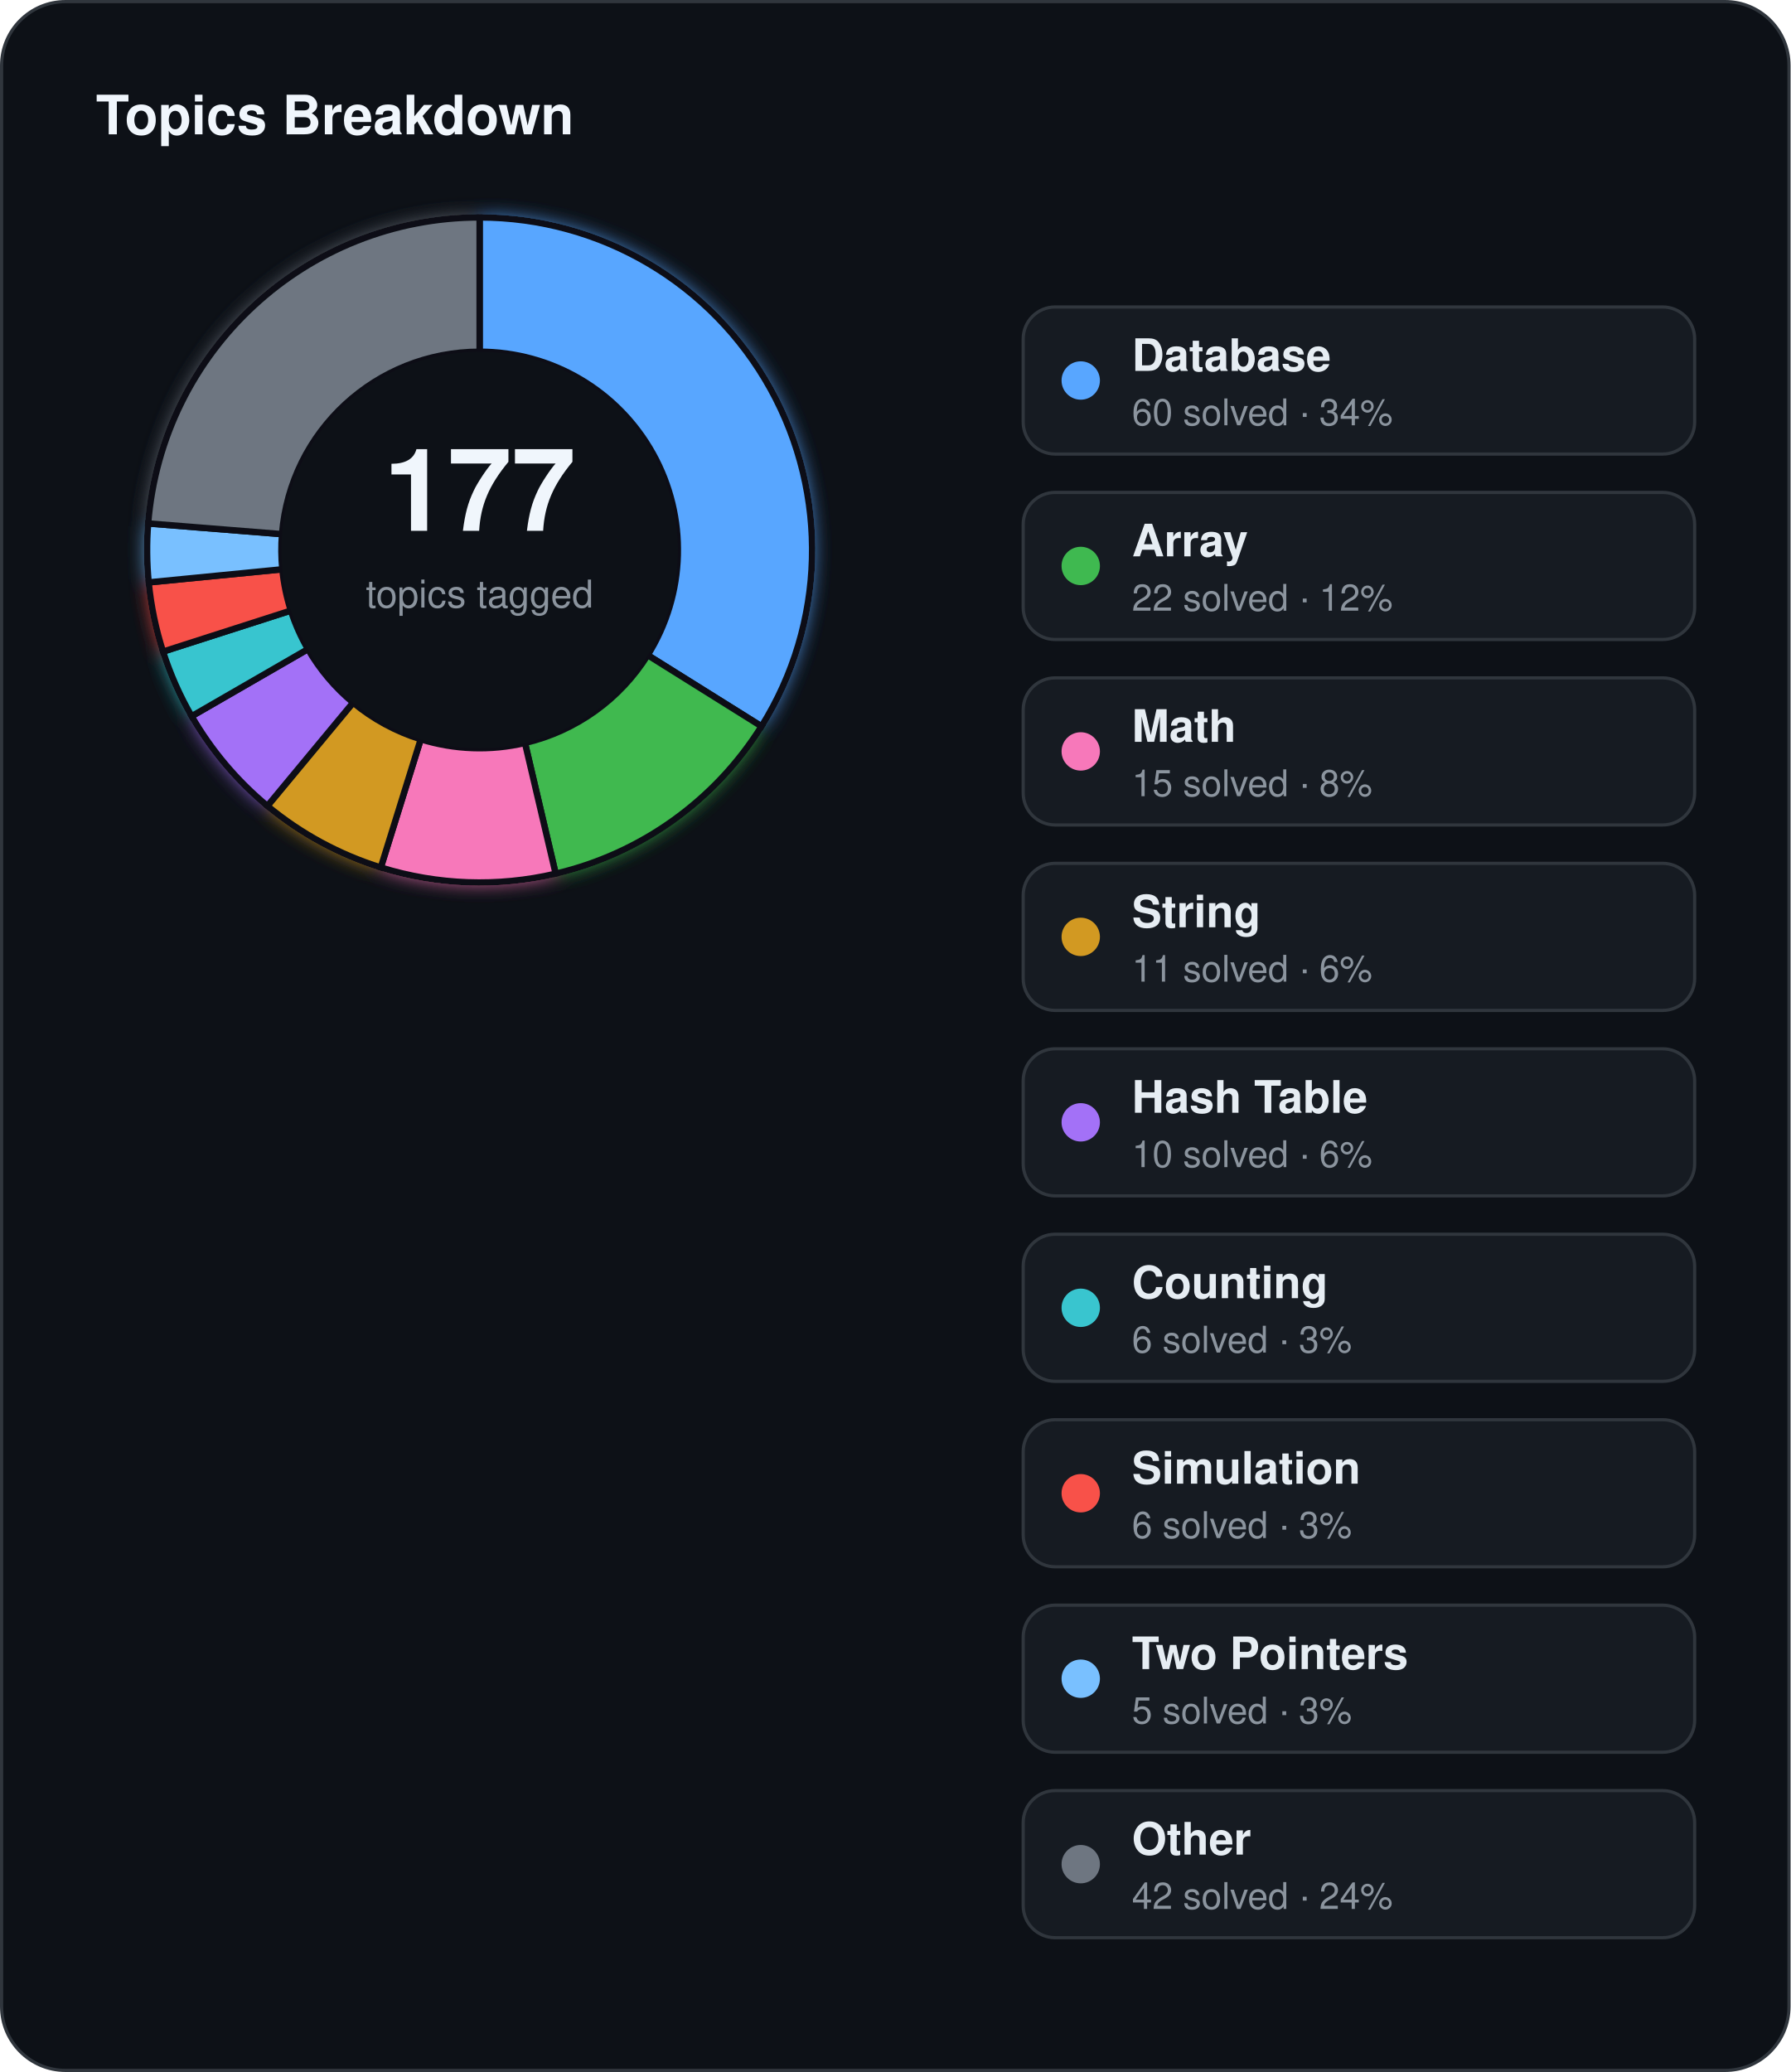
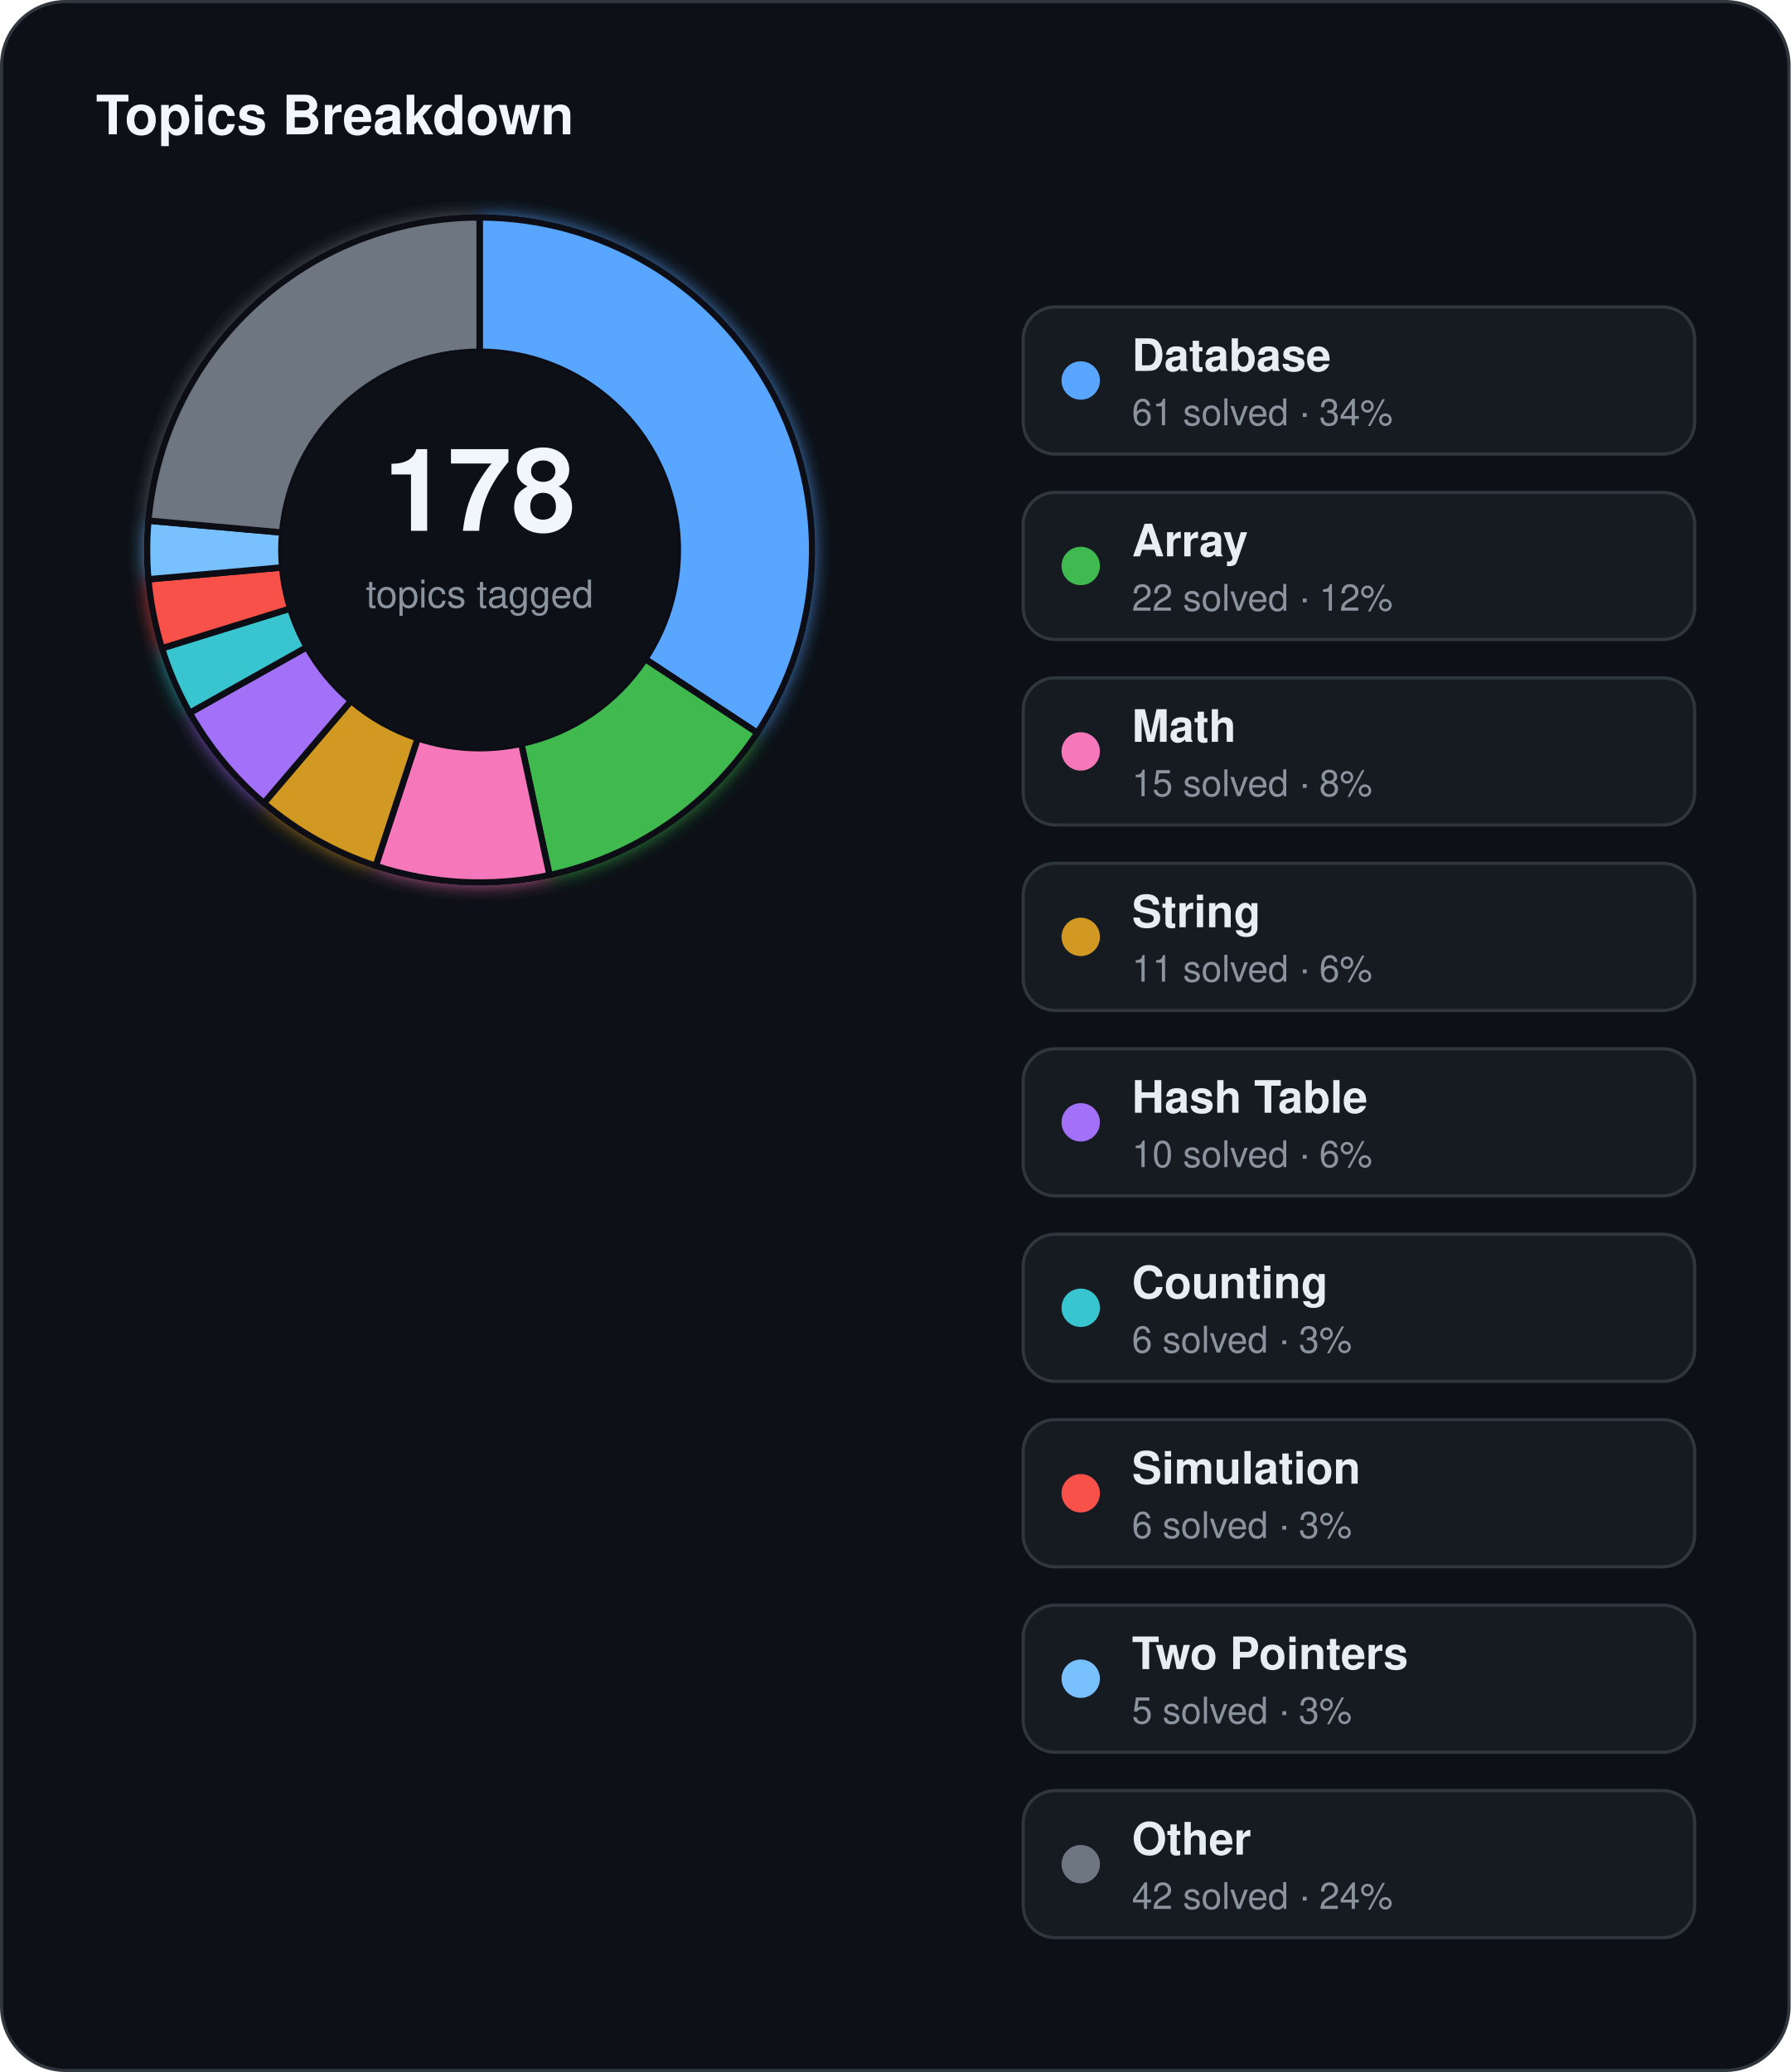
<svg xmlns="http://www.w3.org/2000/svg" width="560" height="648" viewBox="0 0 560 648">
  <defs>
    <filter id="topics-glow" x="-60%" y="-60%" width="220%" height="220%">
      <feGaussianBlur stdDeviation="3" result="blur" />
      <feMerge>
        <feMergeNode in="blur" />
        <feMergeNode in="SourceGraphic" />
      </feMerge>
    </filter>
  </defs>
  <rect x="0.5" y="0.5" width="559" height="647" rx="20" fill="#0d1117" stroke="#30363d" stroke-width="1" />
  <text x="30" y="42" fill="#f0f6fc" font-family="Segoe UI, Helvetica, Arial, sans-serif" font-size="17" font-weight="700">Topics Breakdown</text>
  <g filter="url(#topics-glow)">
-     <path d="M 150.00,68.00 A 104,104 0 0 1 238.16,227.16 L 202.56,204.89 A 62,62 0 0 0 150.00,110.00 Z" fill="#58a6ff" stroke="#0d1117" stroke-width="2" />
-     <path d="M 238.16,227.16 A 104,104 0 0 1 173.78,273.24 L 164.18,232.36 A 62,62 0 0 0 202.56,204.89 Z" fill="#3fb950" stroke="#0d1117" stroke-width="2" />
-     <path d="M 173.78,273.24 A 104,104 0 0 1 119.09,271.30 L 131.58,231.20 A 62,62 0 0 0 164.18,232.36 Z" fill="#f778ba" stroke="#0d1117" stroke-width="2" />
-     <path d="M 119.09,271.30 A 104,104 0 0 1 83.62,252.06 L 110.43,219.73 A 62,62 0 0 0 131.58,231.20 Z" fill="#d29922" stroke="#0d1117" stroke-width="2" />
-     <path d="M 83.62,252.06 A 104,104 0 0 1 59.93,224.00 L 96.31,203.00 A 62,62 0 0 0 110.43,219.73 Z" fill="#a371f7" stroke="#0d1117" stroke-width="2" />
-     <path d="M 59.93,224.00 A 104,104 0 0 1 50.98,203.79 L 90.97,190.95 A 62,62 0 0 0 96.31,203.00 Z" fill="#39c5cf" stroke="#0d1117" stroke-width="2" />
-     <path d="M 50.98,203.79 A 104,104 0 0 1 46.50,182.14 L 88.30,178.04 A 62,62 0 0 0 90.97,190.95 Z" fill="#f85149" stroke="#0d1117" stroke-width="2" />
-     <path d="M 46.50,182.14 A 104,104 0 0 1 46.33,163.70 L 88.20,167.05 A 62,62 0 0 0 88.30,178.04 Z" fill="#79c0ff" stroke="#0d1117" stroke-width="2" />
-     <path d="M 46.33,163.70 A 104,104 0 0 1 150.00,68.00 L 150.00,110.00 A 62,62 0 0 0 88.20,167.05 Z" fill="#6e7681" stroke="#0d1117" stroke-width="2" />
+     <path d="M 150.00,68.00 A 104,104 0 0 1 236.85,229.21 L 201.78,206.10 A 62,62 0 0 0 150.00,110.00 Z" fill="#58a6ff" stroke="#0d1117" stroke-width="2" />
+     <path d="M 236.85,229.21 A 104,104 0 0 1 171.86,273.68 L 163.03,232.61 A 62,62 0 0 0 201.78,206.10 Z" fill="#3fb950" stroke="#0d1117" stroke-width="2" />
+     <path d="M 171.86,273.68 A 104,104 0 0 1 117.51,270.80 L 130.63,230.90 A 62,62 0 0 0 163.03,232.61 Z" fill="#f778ba" stroke="#0d1117" stroke-width="2" />
+     <path d="M 117.51,270.80 A 104,104 0 0 1 82.53,251.14 L 109.78,219.18 A 62,62 0 0 0 130.63,230.90 Z" fill="#d29922" stroke="#0d1117" stroke-width="2" />
+     <path d="M 82.53,251.14 A 104,104 0 0 1 59.33,222.94 L 95.95,202.37 A 62,62 0 0 0 109.78,219.18 Z" fill="#a371f7" stroke="#0d1117" stroke-width="2" />
+     <path d="M 59.33,222.94 A 104,104 0 0 1 50.65,202.74 L 90.77,190.32 A 62,62 0 0 0 95.95,202.37 Z" fill="#39c5cf" stroke="#0d1117" stroke-width="2" />
+     <path d="M 50.65,202.74 A 104,104 0 0 1 46.40,181.17 L 88.24,177.46 A 62,62 0 0 0 90.77,190.32 Z" fill="#f85149" stroke="#0d1117" stroke-width="2" />
+     <path d="M 46.40,181.17 A 104,104 0 0 1 46.40,162.83 L 88.24,166.54 A 62,62 0 0 0 88.24,177.46 Z" fill="#79c0ff" stroke="#0d1117" stroke-width="2" />
+     <path d="M 46.40,162.83 A 104,104 0 0 1 150.00,68.00 L 150.00,110.00 A 62,62 0 0 0 88.24,166.54 Z" fill="#6e7681" stroke="#0d1117" stroke-width="2" />
  </g>
  <circle cx="150" cy="172" r="62" fill="#0d1117" />
-   <text x="150" y="166" text-anchor="middle" fill="#f0f6fc" font-family="Segoe UI, Helvetica, Arial, sans-serif" font-size="36" font-weight="700">177</text>
+   <text x="150" y="166" text-anchor="middle" fill="#f0f6fc" font-family="Segoe UI, Helvetica, Arial, sans-serif" font-size="36" font-weight="700">178</text>
  <text x="150" y="190" text-anchor="middle" fill="#8b949e" font-family="Segoe UI, Helvetica, Arial, sans-serif" font-size="12">topics tagged</text>
  <rect x="320" y="96" width="210" height="46" rx="10" fill="#161b22" stroke="#30363d" stroke-width="1" />
  <circle cx="338" cy="119" r="6" fill="#58a6ff" />
  <text x="354" y="116" fill="#e6edf3" font-family="Segoe UI, Helvetica, Arial, sans-serif" font-size="14" font-weight="600">Database</text>
-   <text x="354" y="133" fill="#8b949e" font-family="Segoe UI, Helvetica, Arial, sans-serif" font-size="11.5">60 solved · 34%</text>
+   <text x="354" y="133" fill="#8b949e" font-family="Segoe UI, Helvetica, Arial, sans-serif" font-size="11.5">61 solved · 34%</text>
  <rect x="320" y="154" width="210" height="46" rx="10" fill="#161b22" stroke="#30363d" stroke-width="1" />
  <circle cx="338" cy="177" r="6" fill="#3fb950" />
  <text x="354" y="174" fill="#e6edf3" font-family="Segoe UI, Helvetica, Arial, sans-serif" font-size="14" font-weight="600">Array</text>
  <text x="354" y="191" fill="#8b949e" font-family="Segoe UI, Helvetica, Arial, sans-serif" font-size="11.5">22 solved · 12%</text>
  <rect x="320" y="212" width="210" height="46" rx="10" fill="#161b22" stroke="#30363d" stroke-width="1" />
  <circle cx="338" cy="235" r="6" fill="#f778ba" />
  <text x="354" y="232" fill="#e6edf3" font-family="Segoe UI, Helvetica, Arial, sans-serif" font-size="14" font-weight="600">Math</text>
  <text x="354" y="249" fill="#8b949e" font-family="Segoe UI, Helvetica, Arial, sans-serif" font-size="11.5">15 solved · 8%</text>
  <rect x="320" y="270" width="210" height="46" rx="10" fill="#161b22" stroke="#30363d" stroke-width="1" />
  <circle cx="338" cy="293" r="6" fill="#d29922" />
  <text x="354" y="290" fill="#e6edf3" font-family="Segoe UI, Helvetica, Arial, sans-serif" font-size="14" font-weight="600">String</text>
  <text x="354" y="307" fill="#8b949e" font-family="Segoe UI, Helvetica, Arial, sans-serif" font-size="11.5">11 solved · 6%</text>
  <rect x="320" y="328" width="210" height="46" rx="10" fill="#161b22" stroke="#30363d" stroke-width="1" />
  <circle cx="338" cy="351" r="6" fill="#a371f7" />
  <text x="354" y="348" fill="#e6edf3" font-family="Segoe UI, Helvetica, Arial, sans-serif" font-size="14" font-weight="600">Hash Table</text>
  <text x="354" y="365" fill="#8b949e" font-family="Segoe UI, Helvetica, Arial, sans-serif" font-size="11.5">10 solved · 6%</text>
  <rect x="320" y="386" width="210" height="46" rx="10" fill="#161b22" stroke="#30363d" stroke-width="1" />
  <circle cx="338" cy="409" r="6" fill="#39c5cf" />
  <text x="354" y="406" fill="#e6edf3" font-family="Segoe UI, Helvetica, Arial, sans-serif" font-size="14" font-weight="600">Counting</text>
  <text x="354" y="423" fill="#8b949e" font-family="Segoe UI, Helvetica, Arial, sans-serif" font-size="11.5">6 solved · 3%</text>
  <rect x="320" y="444" width="210" height="46" rx="10" fill="#161b22" stroke="#30363d" stroke-width="1" />
  <circle cx="338" cy="467" r="6" fill="#f85149" />
  <text x="354" y="464" fill="#e6edf3" font-family="Segoe UI, Helvetica, Arial, sans-serif" font-size="14" font-weight="600">Simulation</text>
  <text x="354" y="481" fill="#8b949e" font-family="Segoe UI, Helvetica, Arial, sans-serif" font-size="11.5">6 solved · 3%</text>
  <rect x="320" y="502" width="210" height="46" rx="10" fill="#161b22" stroke="#30363d" stroke-width="1" />
  <circle cx="338" cy="525" r="6" fill="#79c0ff" />
  <text x="354" y="522" fill="#e6edf3" font-family="Segoe UI, Helvetica, Arial, sans-serif" font-size="14" font-weight="600">Two Pointers</text>
  <text x="354" y="539" fill="#8b949e" font-family="Segoe UI, Helvetica, Arial, sans-serif" font-size="11.5">5 solved · 3%</text>
  <rect x="320" y="560" width="210" height="46" rx="10" fill="#161b22" stroke="#30363d" stroke-width="1" />
  <circle cx="338" cy="583" r="6" fill="#6e7681" />
  <text x="354" y="580" fill="#e6edf3" font-family="Segoe UI, Helvetica, Arial, sans-serif" font-size="14" font-weight="600">Other</text>
  <text x="354" y="597" fill="#8b949e" font-family="Segoe UI, Helvetica, Arial, sans-serif" font-size="11.5">42 solved · 24%</text>
</svg>
